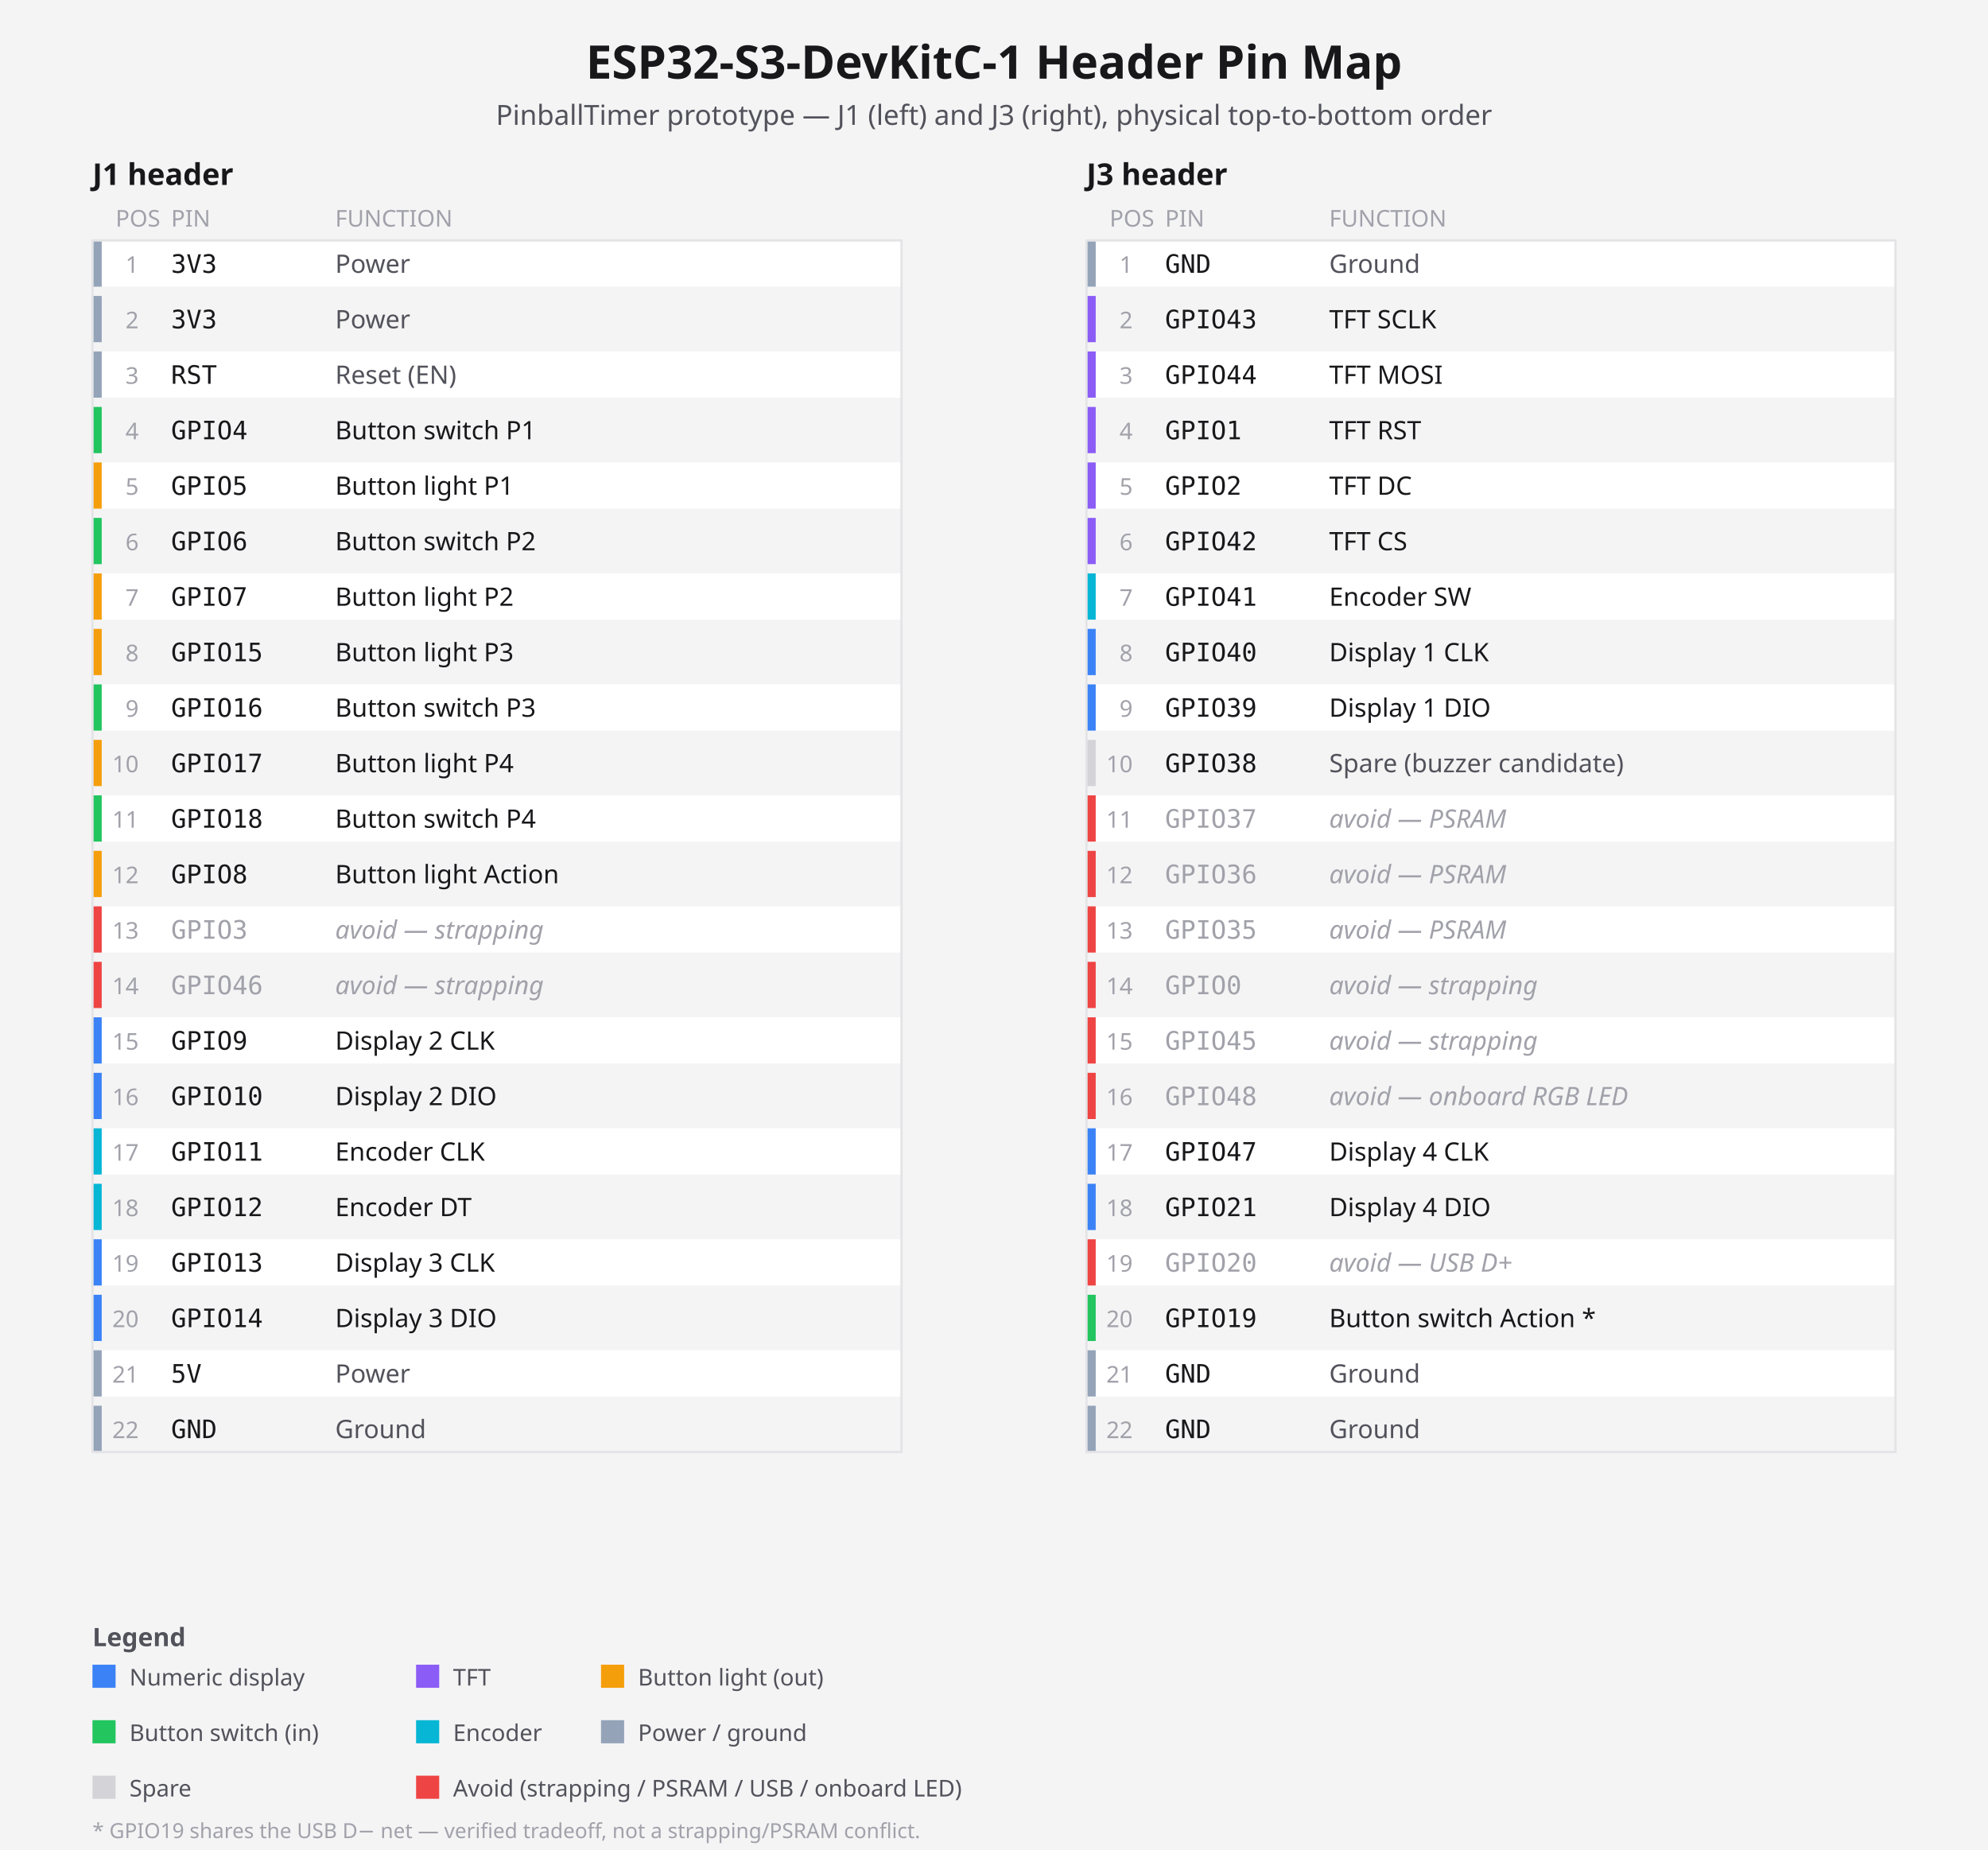
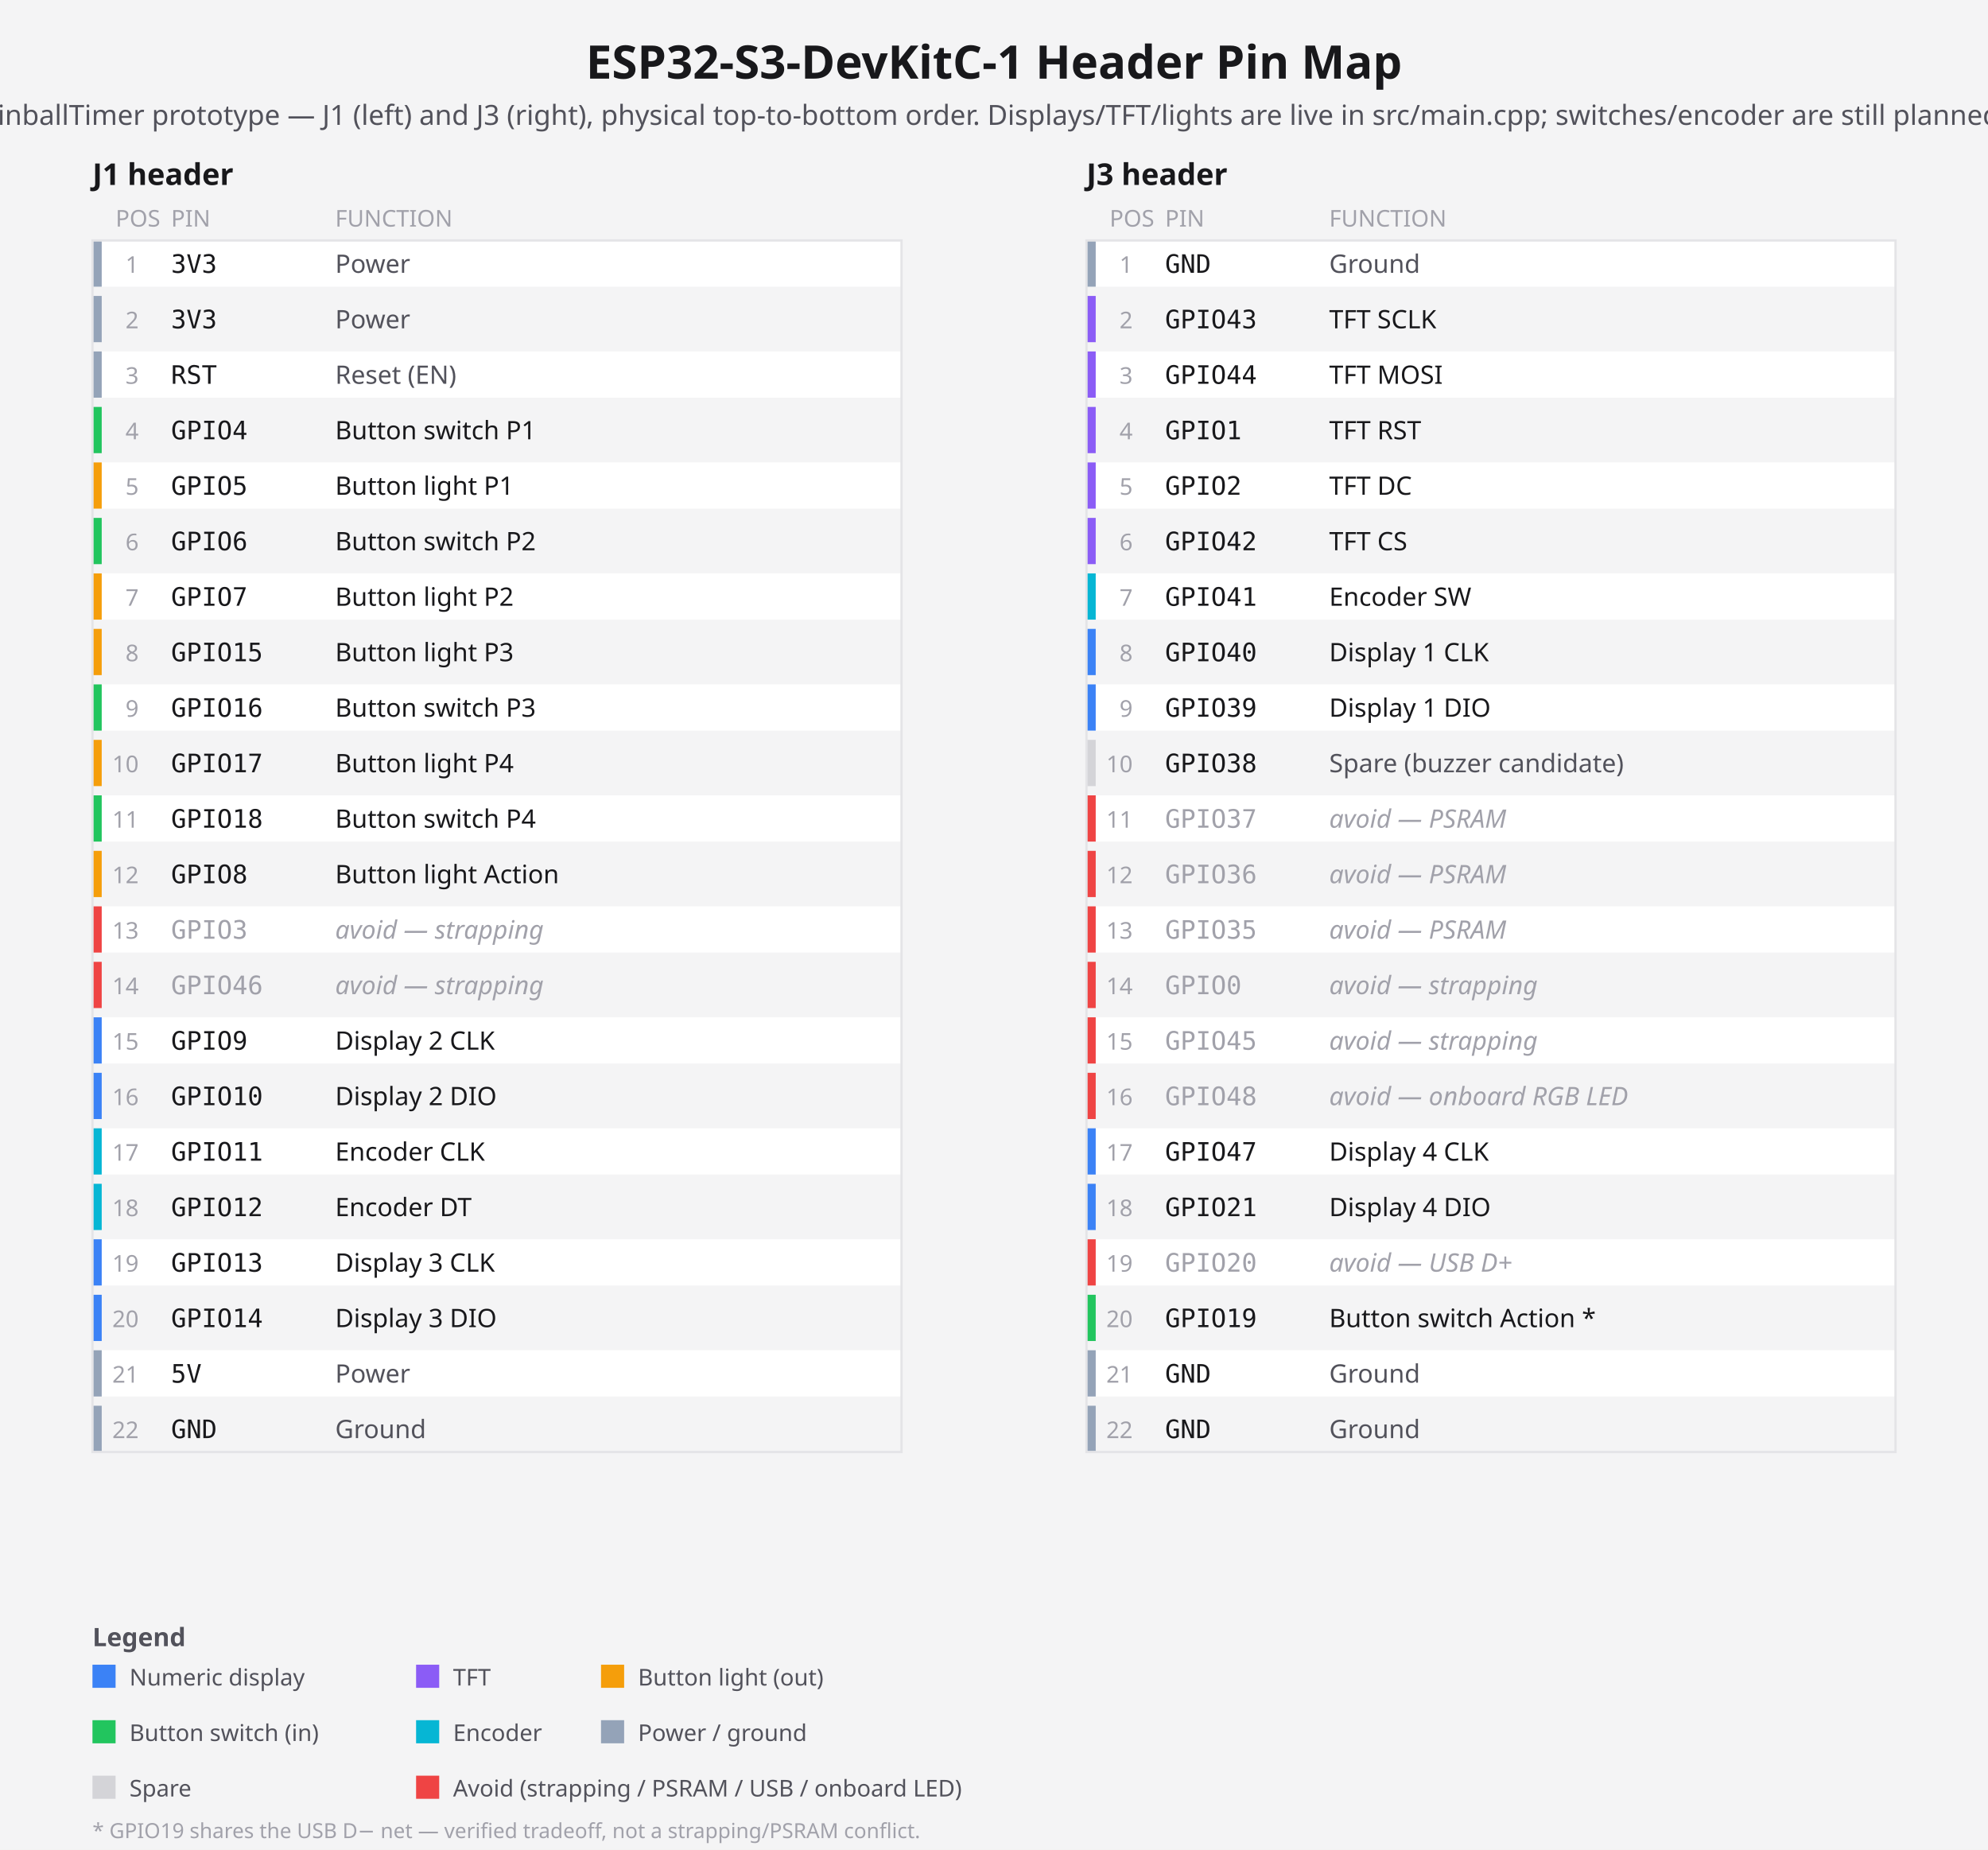
<svg xmlns="http://www.w3.org/2000/svg" viewBox="0 0 860 800" role="img">
  <style>
  text { font-family: sans-serif; }
  .mono { font-family: monospace; }
  .bg0 { fill: #f4f4f5; }
  .bg1 { fill: #ffffff; }
  .tprim { fill: #18181b; }
  .tsec { fill: #52525b; }
  .tmuted { fill: #a1a1aa; }
  .border { stroke: #e4e4e7; }
  .c-disp { fill: #3b82f6; }
  .c-tft { fill: #8b5cf6; }
  .c-light { fill: #f59e0b; }
  .c-sw { fill: #22c55e; }
  .c-enc { fill: #06b6d4; }
  .c-pow { fill: #94a3b8; }
  .c-avoid { fill: #ef4444; }
  .c-spare { fill: #d4d4d8; }
  @media (prefers-color-scheme: dark) {
    .bg0 { fill: #18181b; }
    .bg1 { fill: #27272a; }
    .tprim { fill: #f4f4f5; }
    .tsec { fill: #a1a1aa; }
    .tmuted { fill: #71717a; }
    .border { stroke: #3f3f46; }
    .c-spare { fill: #52525b; }
  }
</style>
  <rect x="0" y="0" width="860" height="800" class="bg0" />
  <text x="430" y="34" text-anchor="middle" font-size="20" font-weight="600" class="tprim">ESP32-S3-DevKitC-1 Header Pin Map</text>
-   <text x="430" y="54" text-anchor="middle" font-size="12" class="tsec">PinballTimer prototype — J1 (left) and J3 (right), physical top-to-bottom order</text>
+   <text x="430" y="54" text-anchor="middle" font-size="12" class="tsec">PinballTimer prototype — J1 (left) and J3 (right), physical top-to-bottom order. Displays/TFT/lights are live in src/main.cpp; switches/encoder are still planned.</text>
  <g transform="translate(40,80)">
    <text x="0" y="0" font-size="13" font-weight="600" class="tprim">J1 header</text>
    <text x="10" y="18" font-size="10" class="tmuted">POS</text>
    <text x="34" y="18" font-size="10" class="tmuted">PIN</text>
    <text x="105" y="18" font-size="10" class="tmuted">FUNCTION</text>
    <g transform="translate(0,24)">
      <rect width="350" height="20" class="bg1" />
      <rect width="4" height="20" class="c-pow" />
      <text x="20" y="14" text-anchor="end" font-size="10" class="tmuted">1</text>
      <text x="34" y="14" class="mono tprim" font-size="11">3V3</text>
      <text x="105" y="14" font-size="11" class="tsec">Power</text>
    </g>
    <g transform="translate(0,48)">
      <rect width="350" height="20" class="bg0" />
      <rect width="4" height="20" class="c-pow" />
      <text x="20" y="14" text-anchor="end" font-size="10" class="tmuted">2</text>
      <text x="34" y="14" class="mono tprim" font-size="11">3V3</text>
      <text x="105" y="14" font-size="11" class="tsec">Power</text>
    </g>
    <g transform="translate(0,72)">
      <rect width="350" height="20" class="bg1" />
      <rect width="4" height="20" class="c-pow" />
      <text x="20" y="14" text-anchor="end" font-size="10" class="tmuted">3</text>
      <text x="34" y="14" class="mono tprim" font-size="11">RST</text>
      <text x="105" y="14" font-size="11" class="tsec">Reset (EN)</text>
    </g>
    <g transform="translate(0,96)">
      <rect width="350" height="20" class="bg0" />
      <rect width="4" height="20" class="c-sw" />
      <text x="20" y="14" text-anchor="end" font-size="10" class="tmuted">4</text>
      <text x="34" y="14" class="mono tprim" font-size="11">GPIO4</text>
      <text x="105" y="14" font-size="11" class="tprim">Button switch P1</text>
    </g>
    <g transform="translate(0,120)">
      <rect width="350" height="20" class="bg1" />
      <rect width="4" height="20" class="c-light" />
      <text x="20" y="14" text-anchor="end" font-size="10" class="tmuted">5</text>
      <text x="34" y="14" class="mono tprim" font-size="11">GPIO5</text>
      <text x="105" y="14" font-size="11" class="tprim">Button light P1</text>
    </g>
    <g transform="translate(0,144)">
      <rect width="350" height="20" class="bg0" />
      <rect width="4" height="20" class="c-sw" />
      <text x="20" y="14" text-anchor="end" font-size="10" class="tmuted">6</text>
      <text x="34" y="14" class="mono tprim" font-size="11">GPIO6</text>
      <text x="105" y="14" font-size="11" class="tprim">Button switch P2</text>
    </g>
    <g transform="translate(0,168)">
      <rect width="350" height="20" class="bg1" />
      <rect width="4" height="20" class="c-light" />
      <text x="20" y="14" text-anchor="end" font-size="10" class="tmuted">7</text>
      <text x="34" y="14" class="mono tprim" font-size="11">GPIO7</text>
      <text x="105" y="14" font-size="11" class="tprim">Button light P2</text>
    </g>
    <g transform="translate(0,192)">
      <rect width="350" height="20" class="bg0" />
      <rect width="4" height="20" class="c-light" />
      <text x="20" y="14" text-anchor="end" font-size="10" class="tmuted">8</text>
      <text x="34" y="14" class="mono tprim" font-size="11">GPIO15</text>
      <text x="105" y="14" font-size="11" class="tprim">Button light P3</text>
    </g>
    <g transform="translate(0,216)">
      <rect width="350" height="20" class="bg1" />
      <rect width="4" height="20" class="c-sw" />
      <text x="20" y="14" text-anchor="end" font-size="10" class="tmuted">9</text>
      <text x="34" y="14" class="mono tprim" font-size="11">GPIO16</text>
      <text x="105" y="14" font-size="11" class="tprim">Button switch P3</text>
    </g>
    <g transform="translate(0,240)">
      <rect width="350" height="20" class="bg0" />
      <rect width="4" height="20" class="c-light" />
      <text x="20" y="14" text-anchor="end" font-size="10" class="tmuted">10</text>
      <text x="34" y="14" class="mono tprim" font-size="11">GPIO17</text>
      <text x="105" y="14" font-size="11" class="tprim">Button light P4</text>
    </g>
    <g transform="translate(0,264)">
      <rect width="350" height="20" class="bg1" />
      <rect width="4" height="20" class="c-sw" />
      <text x="20" y="14" text-anchor="end" font-size="10" class="tmuted">11</text>
      <text x="34" y="14" class="mono tprim" font-size="11">GPIO18</text>
      <text x="105" y="14" font-size="11" class="tprim">Button switch P4</text>
    </g>
    <g transform="translate(0,288)">
      <rect width="350" height="20" class="bg0" />
      <rect width="4" height="20" class="c-light" />
      <text x="20" y="14" text-anchor="end" font-size="10" class="tmuted">12</text>
      <text x="34" y="14" class="mono tprim" font-size="11">GPIO8</text>
      <text x="105" y="14" font-size="11" class="tprim">Button light Action</text>
    </g>
    <g transform="translate(0,312)">
      <rect width="350" height="20" class="bg1" />
      <rect width="4" height="20" class="c-avoid" />
      <text x="20" y="14" text-anchor="end" font-size="10" class="tmuted">13</text>
      <text x="34" y="14" class="mono tmuted" font-size="11">GPIO3</text>
      <text x="105" y="14" font-size="11" font-style="italic" class="tmuted">avoid — strapping</text>
    </g>
    <g transform="translate(0,336)">
      <rect width="350" height="20" class="bg0" />
      <rect width="4" height="20" class="c-avoid" />
      <text x="20" y="14" text-anchor="end" font-size="10" class="tmuted">14</text>
      <text x="34" y="14" class="mono tmuted" font-size="11">GPIO46</text>
      <text x="105" y="14" font-size="11" font-style="italic" class="tmuted">avoid — strapping</text>
    </g>
    <g transform="translate(0,360)">
      <rect width="350" height="20" class="bg1" />
      <rect width="4" height="20" class="c-disp" />
      <text x="20" y="14" text-anchor="end" font-size="10" class="tmuted">15</text>
      <text x="34" y="14" class="mono tprim" font-size="11">GPIO9</text>
      <text x="105" y="14" font-size="11" class="tprim">Display 2 CLK</text>
    </g>
    <g transform="translate(0,384)">
      <rect width="350" height="20" class="bg0" />
      <rect width="4" height="20" class="c-disp" />
      <text x="20" y="14" text-anchor="end" font-size="10" class="tmuted">16</text>
      <text x="34" y="14" class="mono tprim" font-size="11">GPIO10</text>
      <text x="105" y="14" font-size="11" class="tprim">Display 2 DIO</text>
    </g>
    <g transform="translate(0,408)">
      <rect width="350" height="20" class="bg1" />
      <rect width="4" height="20" class="c-enc" />
      <text x="20" y="14" text-anchor="end" font-size="10" class="tmuted">17</text>
      <text x="34" y="14" class="mono tprim" font-size="11">GPIO11</text>
      <text x="105" y="14" font-size="11" class="tprim">Encoder CLK</text>
    </g>
    <g transform="translate(0,432)">
      <rect width="350" height="20" class="bg0" />
      <rect width="4" height="20" class="c-enc" />
      <text x="20" y="14" text-anchor="end" font-size="10" class="tmuted">18</text>
      <text x="34" y="14" class="mono tprim" font-size="11">GPIO12</text>
      <text x="105" y="14" font-size="11" class="tprim">Encoder DT</text>
    </g>
    <g transform="translate(0,456)">
      <rect width="350" height="20" class="bg1" />
      <rect width="4" height="20" class="c-disp" />
      <text x="20" y="14" text-anchor="end" font-size="10" class="tmuted">19</text>
      <text x="34" y="14" class="mono tprim" font-size="11">GPIO13</text>
      <text x="105" y="14" font-size="11" class="tprim">Display 3 CLK</text>
    </g>
    <g transform="translate(0,480)">
      <rect width="350" height="20" class="bg0" />
      <rect width="4" height="20" class="c-disp" />
      <text x="20" y="14" text-anchor="end" font-size="10" class="tmuted">20</text>
      <text x="34" y="14" class="mono tprim" font-size="11">GPIO14</text>
      <text x="105" y="14" font-size="11" class="tprim">Display 3 DIO</text>
    </g>
    <g transform="translate(0,504)">
      <rect width="350" height="20" class="bg1" />
      <rect width="4" height="20" class="c-pow" />
      <text x="20" y="14" text-anchor="end" font-size="10" class="tmuted">21</text>
      <text x="34" y="14" class="mono tprim" font-size="11">5V</text>
      <text x="105" y="14" font-size="11" class="tsec">Power</text>
    </g>
    <g transform="translate(0,528)">
      <rect width="350" height="20" class="bg0" />
      <rect width="4" height="20" class="c-pow" />
      <text x="20" y="14" text-anchor="end" font-size="10" class="tmuted">22</text>
      <text x="34" y="14" class="mono tprim" font-size="11">GND</text>
      <text x="105" y="14" font-size="11" class="tsec">Ground</text>
    </g>
    <rect x="0" y="24" width="350" height="524" fill="none" class="border" stroke-width="1" />
  </g>
  <g transform="translate(470,80)">
    <text x="0" y="0" font-size="13" font-weight="600" class="tprim">J3 header</text>
    <text x="10" y="18" font-size="10" class="tmuted">POS</text>
    <text x="34" y="18" font-size="10" class="tmuted">PIN</text>
    <text x="105" y="18" font-size="10" class="tmuted">FUNCTION</text>
    <g transform="translate(0,24)">
      <rect width="350" height="20" class="bg1" />
      <rect width="4" height="20" class="c-pow" />
      <text x="20" y="14" text-anchor="end" font-size="10" class="tmuted">1</text>
      <text x="34" y="14" class="mono tprim" font-size="11">GND</text>
      <text x="105" y="14" font-size="11" class="tsec">Ground</text>
    </g>
    <g transform="translate(0,48)">
      <rect width="350" height="20" class="bg0" />
      <rect width="4" height="20" class="c-tft" />
      <text x="20" y="14" text-anchor="end" font-size="10" class="tmuted">2</text>
      <text x="34" y="14" class="mono tprim" font-size="11">GPIO43</text>
      <text x="105" y="14" font-size="11" class="tprim">TFT SCLK</text>
    </g>
    <g transform="translate(0,72)">
      <rect width="350" height="20" class="bg1" />
      <rect width="4" height="20" class="c-tft" />
      <text x="20" y="14" text-anchor="end" font-size="10" class="tmuted">3</text>
      <text x="34" y="14" class="mono tprim" font-size="11">GPIO44</text>
      <text x="105" y="14" font-size="11" class="tprim">TFT MOSI</text>
    </g>
    <g transform="translate(0,96)">
      <rect width="350" height="20" class="bg0" />
      <rect width="4" height="20" class="c-tft" />
      <text x="20" y="14" text-anchor="end" font-size="10" class="tmuted">4</text>
      <text x="34" y="14" class="mono tprim" font-size="11">GPIO1</text>
      <text x="105" y="14" font-size="11" class="tprim">TFT RST</text>
    </g>
    <g transform="translate(0,120)">
      <rect width="350" height="20" class="bg1" />
      <rect width="4" height="20" class="c-tft" />
      <text x="20" y="14" text-anchor="end" font-size="10" class="tmuted">5</text>
      <text x="34" y="14" class="mono tprim" font-size="11">GPIO2</text>
      <text x="105" y="14" font-size="11" class="tprim">TFT DC</text>
    </g>
    <g transform="translate(0,144)">
      <rect width="350" height="20" class="bg0" />
      <rect width="4" height="20" class="c-tft" />
      <text x="20" y="14" text-anchor="end" font-size="10" class="tmuted">6</text>
      <text x="34" y="14" class="mono tprim" font-size="11">GPIO42</text>
      <text x="105" y="14" font-size="11" class="tprim">TFT CS</text>
    </g>
    <g transform="translate(0,168)">
      <rect width="350" height="20" class="bg1" />
      <rect width="4" height="20" class="c-enc" />
      <text x="20" y="14" text-anchor="end" font-size="10" class="tmuted">7</text>
      <text x="34" y="14" class="mono tprim" font-size="11">GPIO41</text>
      <text x="105" y="14" font-size="11" class="tprim">Encoder SW</text>
    </g>
    <g transform="translate(0,192)">
      <rect width="350" height="20" class="bg0" />
      <rect width="4" height="20" class="c-disp" />
      <text x="20" y="14" text-anchor="end" font-size="10" class="tmuted">8</text>
      <text x="34" y="14" class="mono tprim" font-size="11">GPIO40</text>
      <text x="105" y="14" font-size="11" class="tprim">Display 1 CLK</text>
    </g>
    <g transform="translate(0,216)">
      <rect width="350" height="20" class="bg1" />
      <rect width="4" height="20" class="c-disp" />
      <text x="20" y="14" text-anchor="end" font-size="10" class="tmuted">9</text>
      <text x="34" y="14" class="mono tprim" font-size="11">GPIO39</text>
      <text x="105" y="14" font-size="11" class="tprim">Display 1 DIO</text>
    </g>
    <g transform="translate(0,240)">
      <rect width="350" height="20" class="bg0" />
      <rect width="4" height="20" class="c-spare" />
      <text x="20" y="14" text-anchor="end" font-size="10" class="tmuted">10</text>
      <text x="34" y="14" class="mono tprim" font-size="11">GPIO38</text>
      <text x="105" y="14" font-size="11" class="tsec">Spare (buzzer candidate)</text>
    </g>
    <g transform="translate(0,264)">
      <rect width="350" height="20" class="bg1" />
      <rect width="4" height="20" class="c-avoid" />
      <text x="20" y="14" text-anchor="end" font-size="10" class="tmuted">11</text>
      <text x="34" y="14" class="mono tmuted" font-size="11">GPIO37</text>
      <text x="105" y="14" font-size="11" font-style="italic" class="tmuted">avoid — PSRAM</text>
    </g>
    <g transform="translate(0,288)">
      <rect width="350" height="20" class="bg0" />
      <rect width="4" height="20" class="c-avoid" />
      <text x="20" y="14" text-anchor="end" font-size="10" class="tmuted">12</text>
      <text x="34" y="14" class="mono tmuted" font-size="11">GPIO36</text>
      <text x="105" y="14" font-size="11" font-style="italic" class="tmuted">avoid — PSRAM</text>
    </g>
    <g transform="translate(0,312)">
      <rect width="350" height="20" class="bg1" />
      <rect width="4" height="20" class="c-avoid" />
      <text x="20" y="14" text-anchor="end" font-size="10" class="tmuted">13</text>
      <text x="34" y="14" class="mono tmuted" font-size="11">GPIO35</text>
      <text x="105" y="14" font-size="11" font-style="italic" class="tmuted">avoid — PSRAM</text>
    </g>
    <g transform="translate(0,336)">
      <rect width="350" height="20" class="bg0" />
      <rect width="4" height="20" class="c-avoid" />
      <text x="20" y="14" text-anchor="end" font-size="10" class="tmuted">14</text>
      <text x="34" y="14" class="mono tmuted" font-size="11">GPIO0</text>
      <text x="105" y="14" font-size="11" font-style="italic" class="tmuted">avoid — strapping</text>
    </g>
    <g transform="translate(0,360)">
      <rect width="350" height="20" class="bg1" />
      <rect width="4" height="20" class="c-avoid" />
      <text x="20" y="14" text-anchor="end" font-size="10" class="tmuted">15</text>
      <text x="34" y="14" class="mono tmuted" font-size="11">GPIO45</text>
      <text x="105" y="14" font-size="11" font-style="italic" class="tmuted">avoid — strapping</text>
    </g>
    <g transform="translate(0,384)">
      <rect width="350" height="20" class="bg0" />
      <rect width="4" height="20" class="c-avoid" />
      <text x="20" y="14" text-anchor="end" font-size="10" class="tmuted">16</text>
      <text x="34" y="14" class="mono tmuted" font-size="11">GPIO48</text>
      <text x="105" y="14" font-size="11" font-style="italic" class="tmuted">avoid — onboard RGB LED</text>
    </g>
    <g transform="translate(0,408)">
      <rect width="350" height="20" class="bg1" />
      <rect width="4" height="20" class="c-disp" />
      <text x="20" y="14" text-anchor="end" font-size="10" class="tmuted">17</text>
      <text x="34" y="14" class="mono tprim" font-size="11">GPIO47</text>
      <text x="105" y="14" font-size="11" class="tprim">Display 4 CLK</text>
    </g>
    <g transform="translate(0,432)">
      <rect width="350" height="20" class="bg0" />
      <rect width="4" height="20" class="c-disp" />
      <text x="20" y="14" text-anchor="end" font-size="10" class="tmuted">18</text>
      <text x="34" y="14" class="mono tprim" font-size="11">GPIO21</text>
      <text x="105" y="14" font-size="11" class="tprim">Display 4 DIO</text>
    </g>
    <g transform="translate(0,456)">
      <rect width="350" height="20" class="bg1" />
      <rect width="4" height="20" class="c-avoid" />
      <text x="20" y="14" text-anchor="end" font-size="10" class="tmuted">19</text>
      <text x="34" y="14" class="mono tmuted" font-size="11">GPIO20</text>
      <text x="105" y="14" font-size="11" font-style="italic" class="tmuted">avoid — USB D+</text>
    </g>
    <g transform="translate(0,480)">
      <rect width="350" height="20" class="bg0" />
      <rect width="4" height="20" class="c-sw" />
      <text x="20" y="14" text-anchor="end" font-size="10" class="tmuted">20</text>
      <text x="34" y="14" class="mono tprim" font-size="11">GPIO19</text>
      <text x="105" y="14" font-size="11" class="tprim">Button switch Action *</text>
    </g>
    <g transform="translate(0,504)">
      <rect width="350" height="20" class="bg1" />
      <rect width="4" height="20" class="c-pow" />
      <text x="20" y="14" text-anchor="end" font-size="10" class="tmuted">21</text>
      <text x="34" y="14" class="mono tprim" font-size="11">GND</text>
      <text x="105" y="14" font-size="11" class="tsec">Ground</text>
    </g>
    <g transform="translate(0,528)">
      <rect width="350" height="20" class="bg0" />
      <rect width="4" height="20" class="c-pow" />
      <text x="20" y="14" text-anchor="end" font-size="10" class="tmuted">22</text>
      <text x="34" y="14" class="mono tprim" font-size="11">GND</text>
      <text x="105" y="14" font-size="11" class="tsec">Ground</text>
    </g>
    <rect x="0" y="24" width="350" height="524" fill="none" class="border" stroke-width="1" />
  </g>
  <g transform="translate(40,720)">
    <text x="0" y="-8" font-size="11" font-weight="600" class="tsec">Legend</text>
    <g transform="translate(0,0)">
      <rect width="10" height="10" class="c-disp" />
      <text x="16" y="9" font-size="10" class="tsec">Numeric display</text>
    </g>
    <g transform="translate(140,0)">
      <rect width="10" height="10" class="c-tft" />
      <text x="16" y="9" font-size="10" class="tsec">TFT</text>
    </g>
    <g transform="translate(220,0)">
      <rect width="10" height="10" class="c-light" />
      <text x="16" y="9" font-size="10" class="tsec">Button light (out)</text>
    </g>
    <g transform="translate(0,24)">
      <rect width="10" height="10" class="c-sw" />
      <text x="16" y="9" font-size="10" class="tsec">Button switch (in)</text>
    </g>
    <g transform="translate(140,24)">
      <rect width="10" height="10" class="c-enc" />
      <text x="16" y="9" font-size="10" class="tsec">Encoder</text>
    </g>
    <g transform="translate(220,24)">
      <rect width="10" height="10" class="c-pow" />
      <text x="16" y="9" font-size="10" class="tsec">Power / ground</text>
    </g>
    <g transform="translate(0,48)">
      <rect width="10" height="10" class="c-spare" />
      <text x="16" y="9" font-size="10" class="tsec">Spare</text>
    </g>
    <g transform="translate(140,48)">
      <rect width="10" height="10" class="c-avoid" />
      <text x="16" y="9" font-size="10" class="tsec">Avoid (strapping / PSRAM / USB / onboard LED)</text>
    </g>
  </g>
  <text x="40" y="795" font-size="9" class="tmuted">* GPIO19 shares the USB D− net — verified tradeoff, not a strapping/PSRAM conflict.</text>
</svg>
